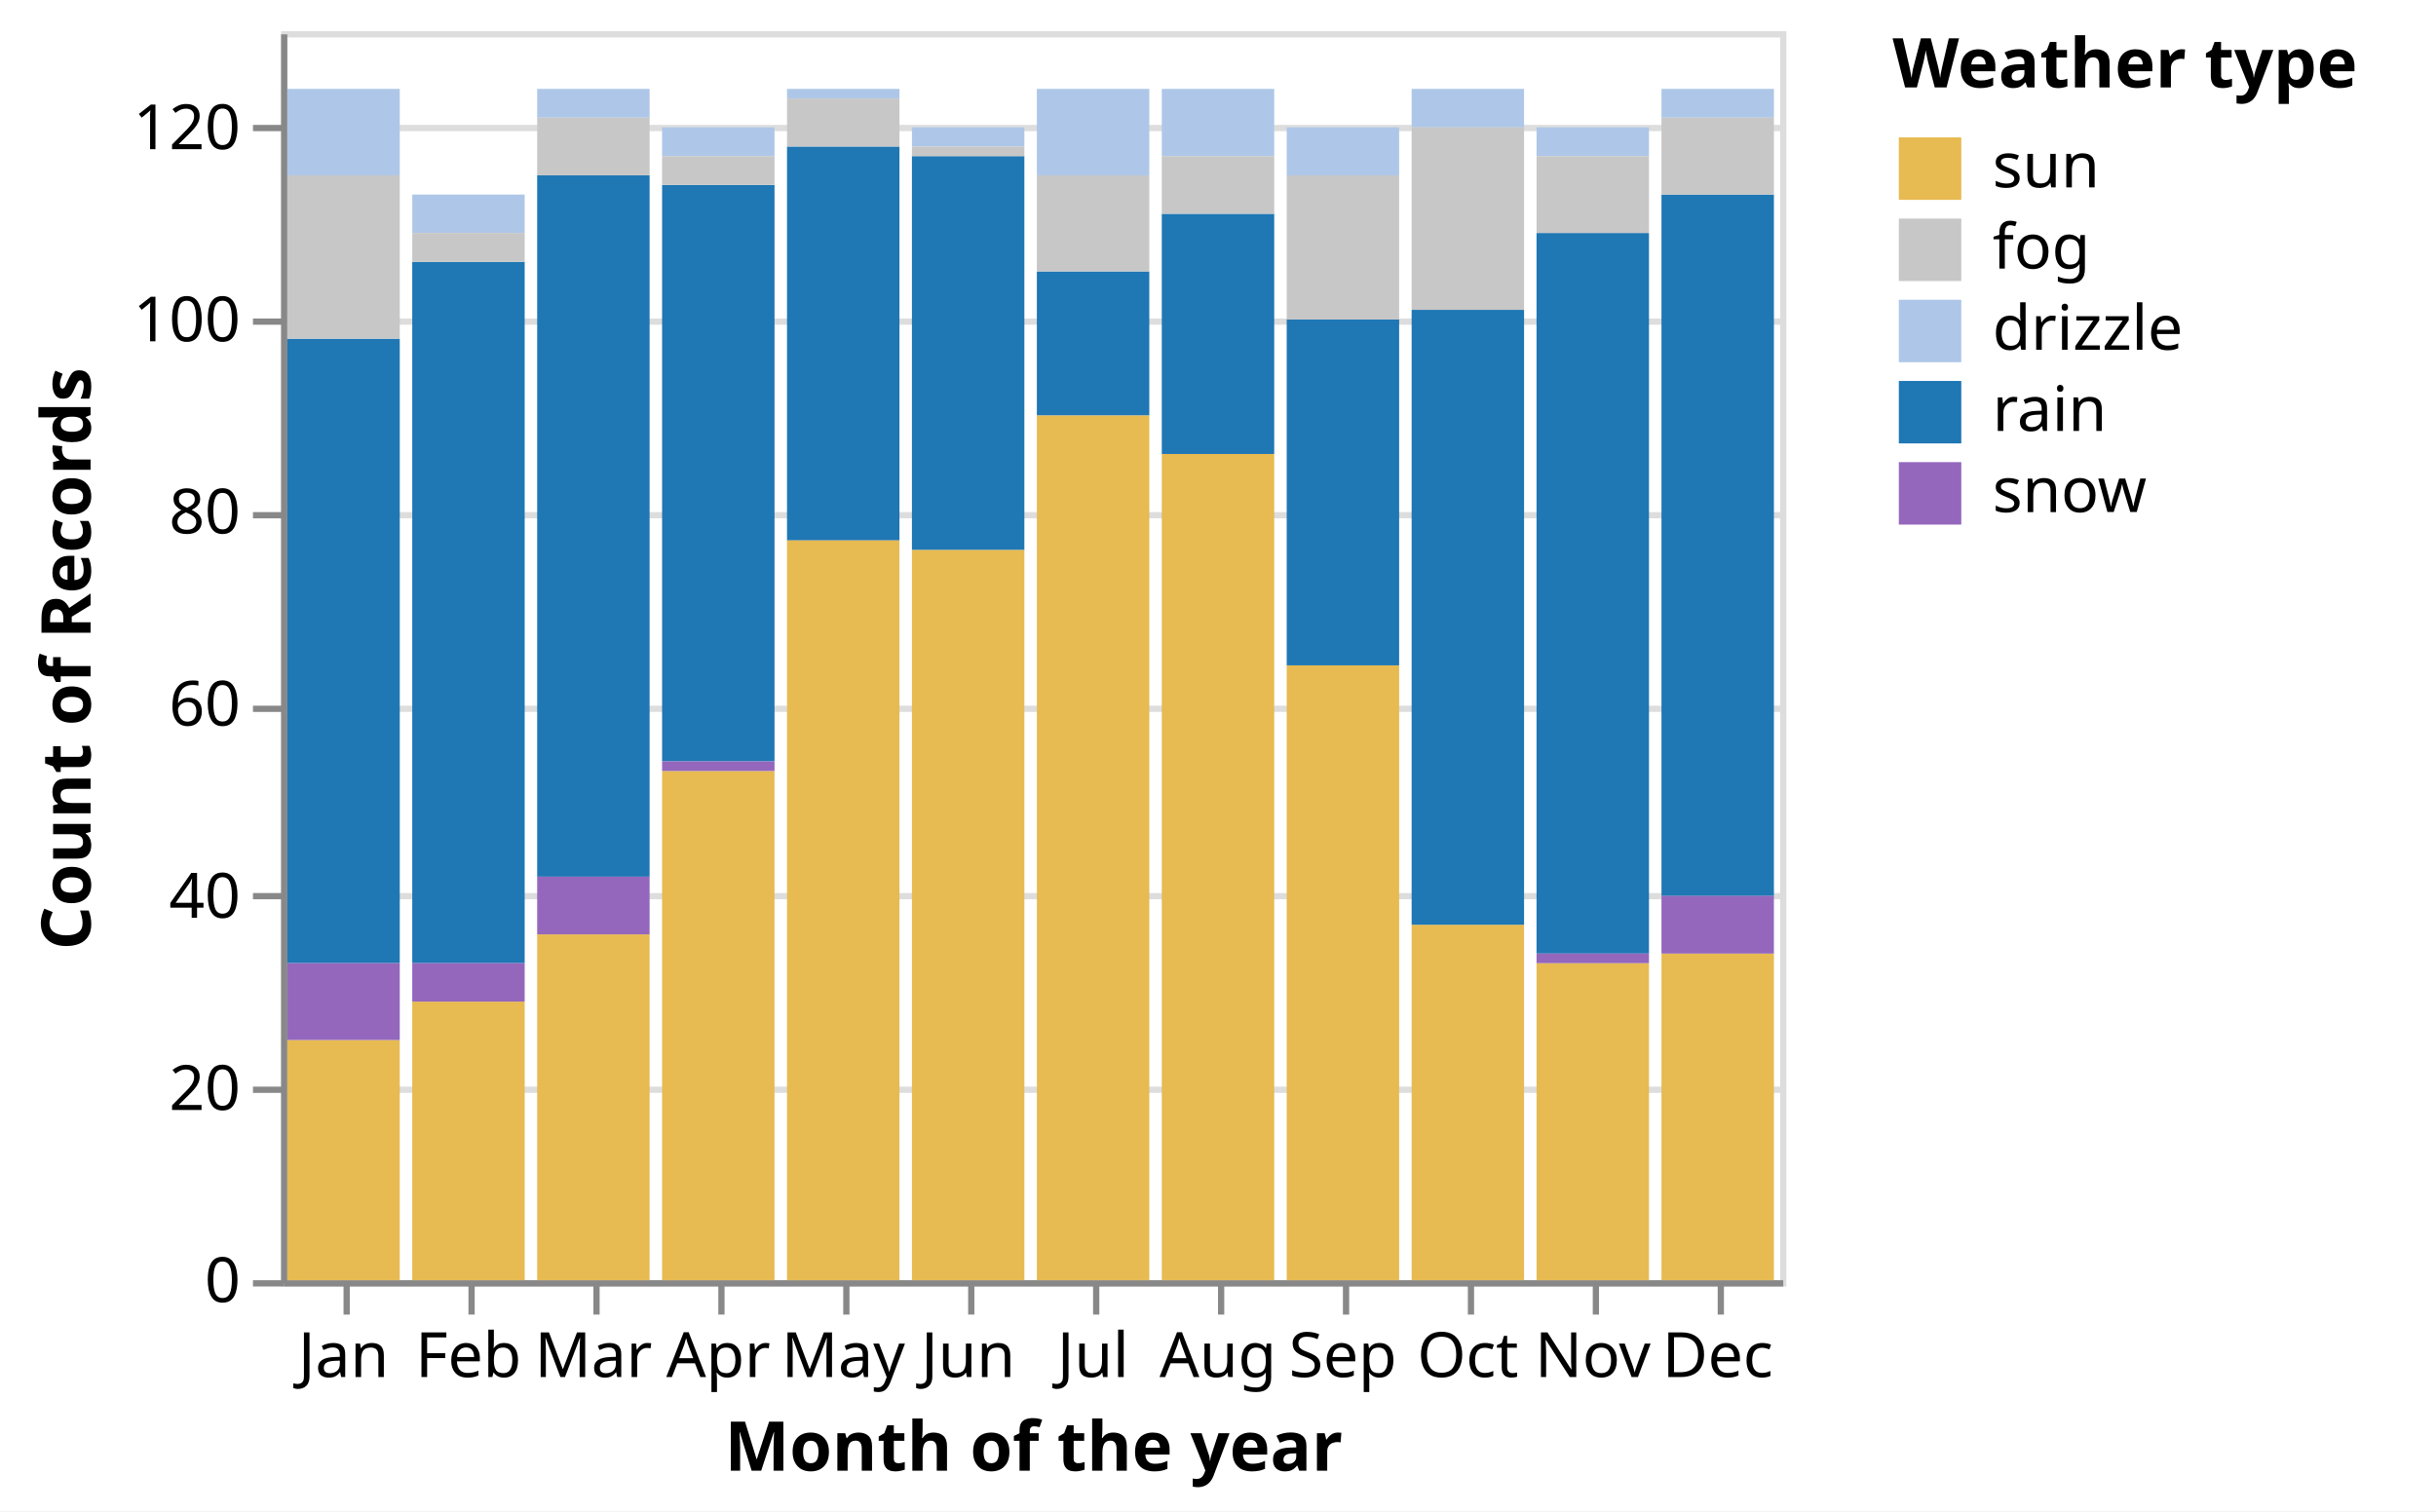
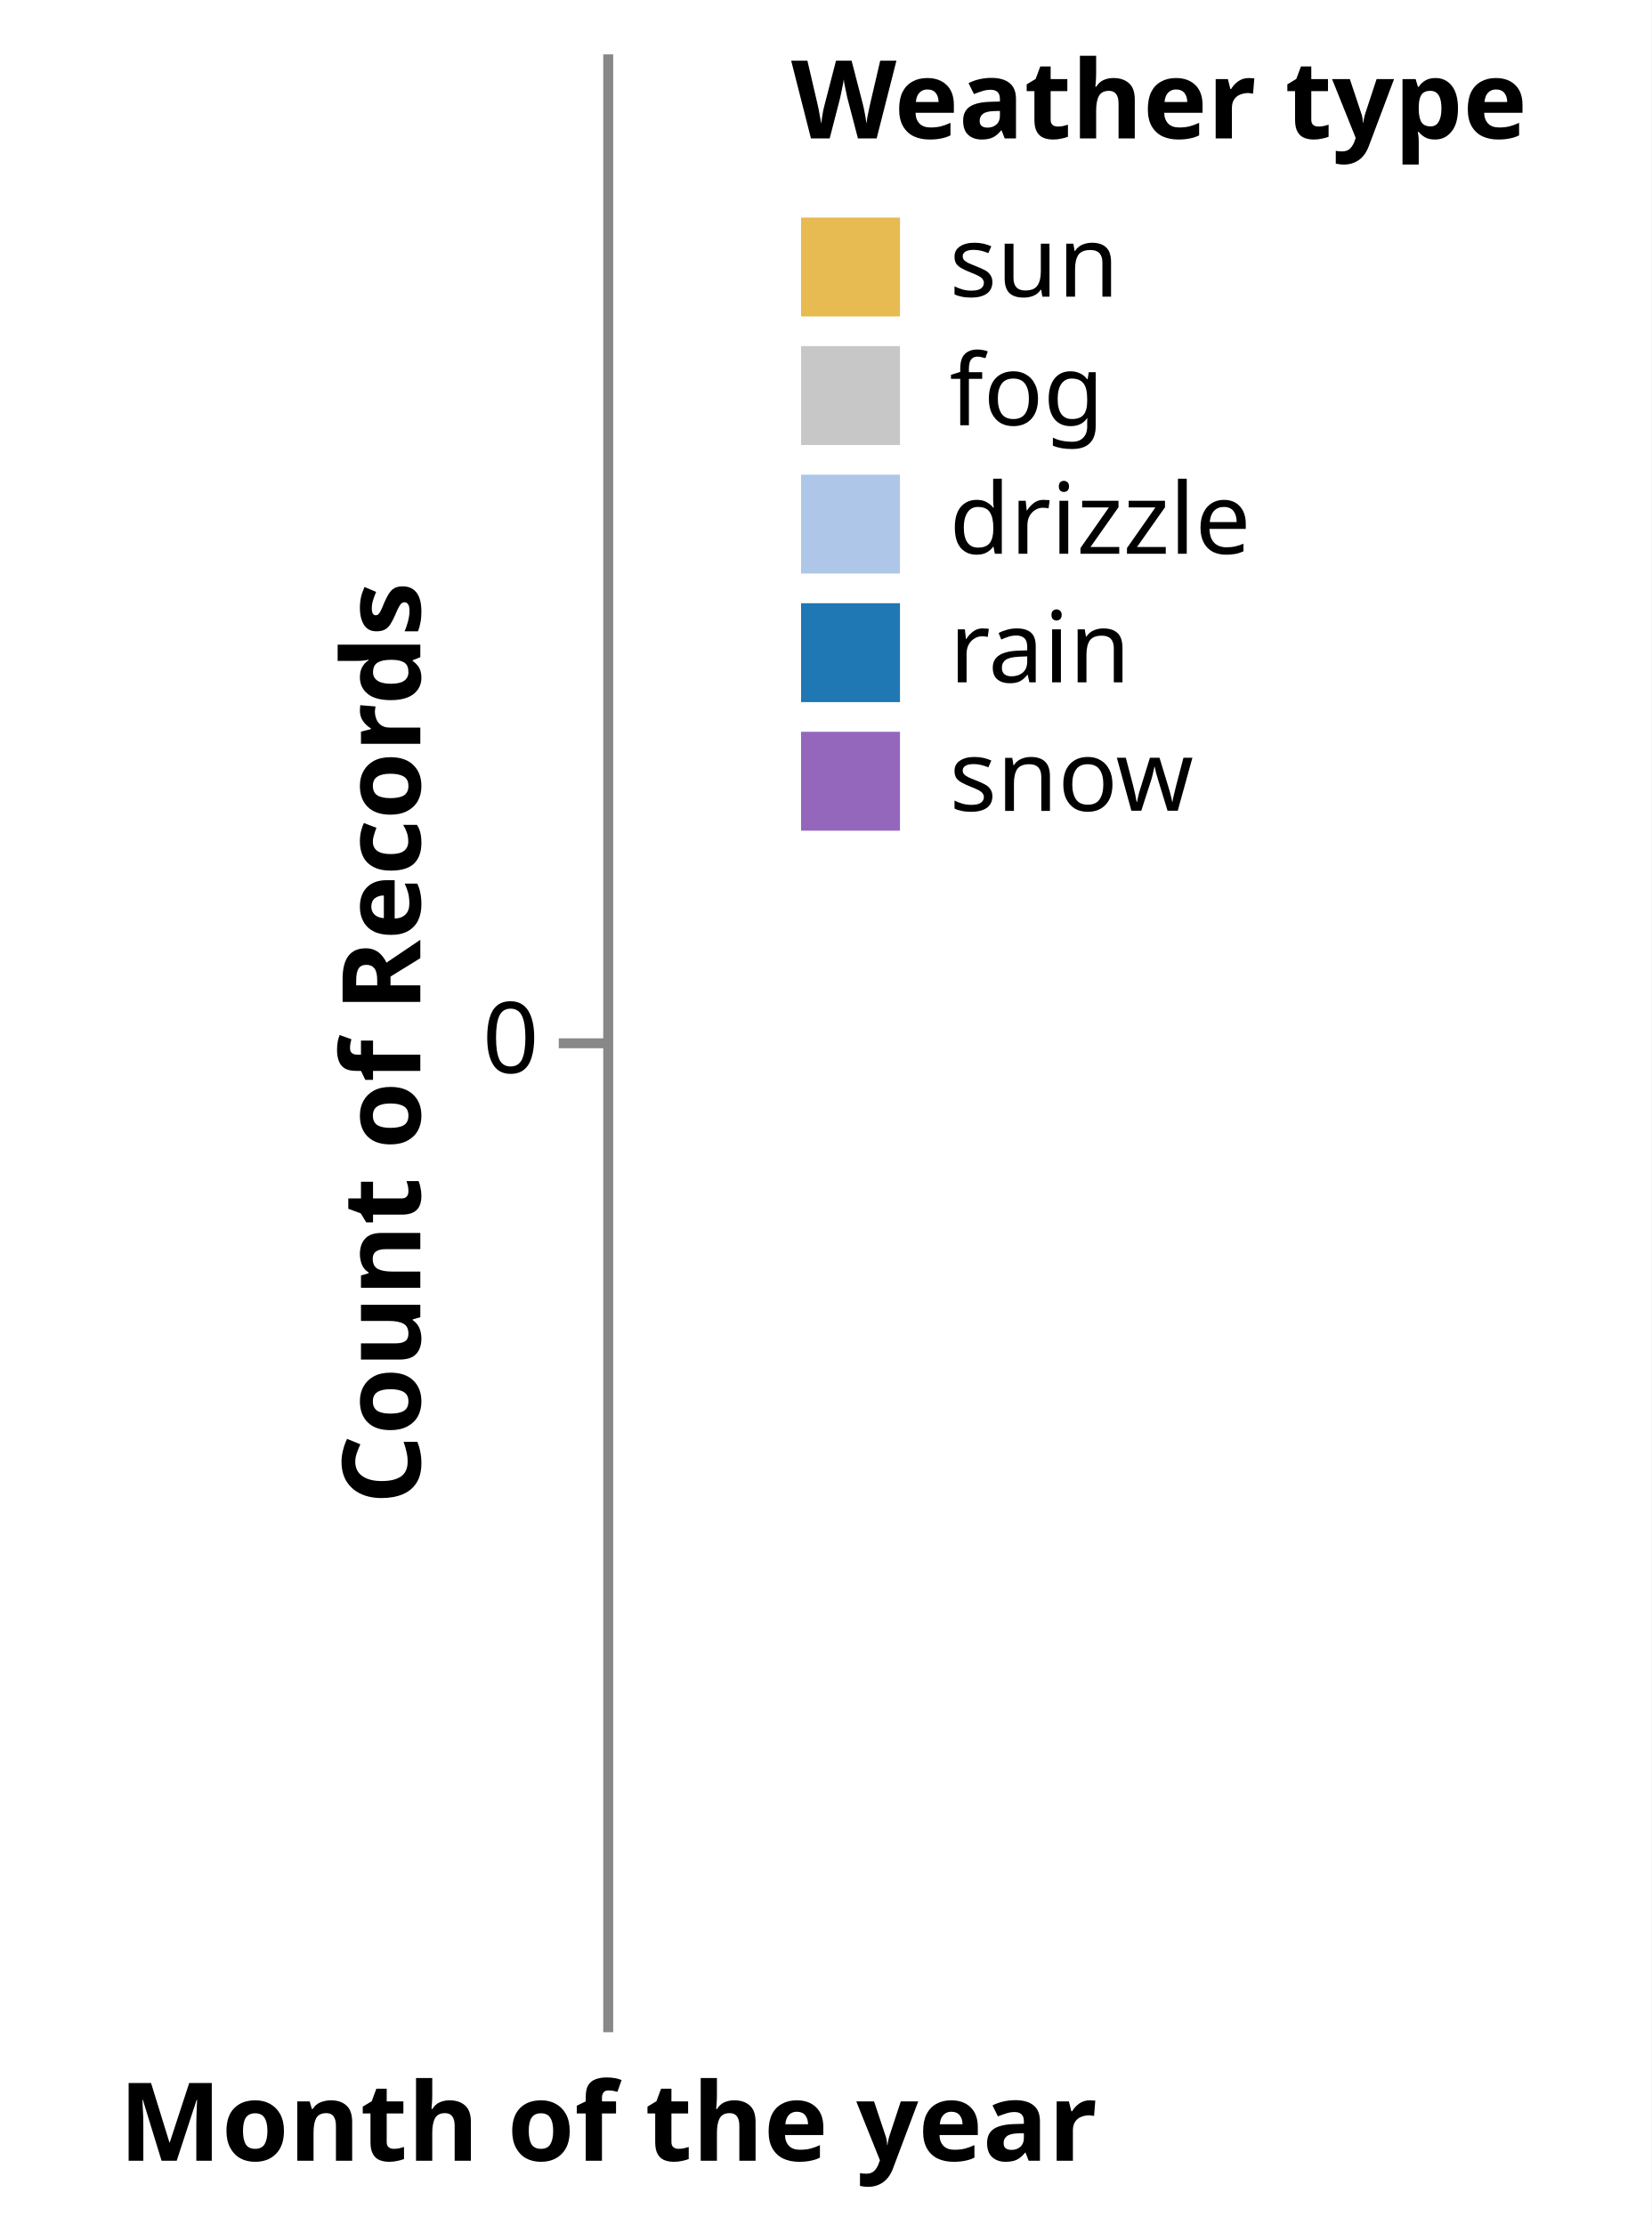
- <svg xmlns="http://www.w3.org/2000/svg" version="1.1" class="marks" width="390" height="242" viewBox="0 0 390 242">
-   <rect width="390" height="242" fill="white" />
-   <g fill="none" stroke-miterlimit="10" transform="translate(45,5)">
+ <svg xmlns="http://www.w3.org/2000/svg" version="1.1" class="marks" width="167" height="225" viewBox="0 0 167 225">
+   <rect width="167" height="225" fill="white" />
+   <g fill="none" stroke-miterlimit="10" transform="translate(61,5)">
    <g class="mark-group role-frame root" role="graphics-object" aria-roledescription="group mark container">
      <g transform="translate(0,0)">
-         <path class="background" aria-hidden="true" d="M0.5,0.5h240v200h-240Z" stroke="#ddd" />
+         <path class="background" aria-hidden="true" d="M0.5,0.5h0v200h0Z" stroke="#ddd" />
        <g>
          <g class="mark-group role-axis" aria-hidden="true">
            <g transform="translate(0.5,0.5)">
              <path class="background" aria-hidden="true" d="M0,0h0v0h0Z" pointer-events="none" />
              <g>
                <g class="mark-rule role-axis-grid" pointer-events="none">
-                   <line transform="translate(0,200)" x2="240" y2="0" stroke="#ddd" stroke-width="1" opacity="1" />
-                   <line transform="translate(0,169)" x2="240" y2="0" stroke="#ddd" stroke-width="1" opacity="1" />
-                   <line transform="translate(0,138)" x2="240" y2="0" stroke="#ddd" stroke-width="1" opacity="1" />
-                   <line transform="translate(0,108)" x2="240" y2="0" stroke="#ddd" stroke-width="1" opacity="1" />
-                   <line transform="translate(0,77)" x2="240" y2="0" stroke="#ddd" stroke-width="1" opacity="1" />
-                   <line transform="translate(0,46)" x2="240" y2="0" stroke="#ddd" stroke-width="1" opacity="1" />
-                   <line transform="translate(0,15)" x2="240" y2="0" stroke="#ddd" stroke-width="1" opacity="1" />
+                   <line transform="translate(0,100)" x2="0" y2="0" stroke="#ddd" stroke-width="1" opacity="1" />
                </g>
              </g>
              <path class="foreground" aria-hidden="true" d="" pointer-events="none" display="none" />
            </g>
          </g>
-           <g class="mark-group role-axis" role="graphics-symbol" aria-roledescription="axis" aria-label="X-axis titled 'Month of the year' for a discrete scale with 12 values: January, February, March, April, May, ending with December">
+           <g class="mark-group role-axis" role="graphics-symbol" aria-roledescription="axis" aria-label="X-axis titled 'Month of the year' for a discrete scale with 0 values: ">
            <g transform="translate(0.5,200.5)">
              <path class="background" aria-hidden="true" d="M0,0h0v0h0Z" pointer-events="none" />
              <g>
-                 <g class="mark-rule role-axis-tick" pointer-events="none">
-                   <line transform="translate(10,0)" x2="0" y2="5" stroke="#888" stroke-width="1" opacity="1" />
-                   <line transform="translate(30,0)" x2="0" y2="5" stroke="#888" stroke-width="1" opacity="1" />
-                   <line transform="translate(50,0)" x2="0" y2="5" stroke="#888" stroke-width="1" opacity="1" />
-                   <line transform="translate(70,0)" x2="0" y2="5" stroke="#888" stroke-width="1" opacity="1" />
-                   <line transform="translate(90,0)" x2="0" y2="5" stroke="#888" stroke-width="1" opacity="1" />
-                   <line transform="translate(110,0)" x2="0" y2="5" stroke="#888" stroke-width="1" opacity="1" />
-                   <line transform="translate(130,0)" x2="0" y2="5" stroke="#888" stroke-width="1" opacity="1" />
-                   <line transform="translate(150,0)" x2="0" y2="5" stroke="#888" stroke-width="1" opacity="1" />
-                   <line transform="translate(170,0)" x2="0" y2="5" stroke="#888" stroke-width="1" opacity="1" />
-                   <line transform="translate(190,0)" x2="0" y2="5" stroke="#888" stroke-width="1" opacity="1" />
-                   <line transform="translate(210,0)" x2="0" y2="5" stroke="#888" stroke-width="1" opacity="1" />
-                   <line transform="translate(230,0)" x2="0" y2="5" stroke="#888" stroke-width="1" opacity="1" />
-                 </g>
-                 <g class="mark-text role-axis-label" pointer-events="none">
-                   <text text-anchor="middle" transform="translate(9.5,15)" font-family="sans-serif" font-size="10px" fill="#000" opacity="1">Jan</text>
-                   <text text-anchor="middle" transform="translate(29.5,15)" font-family="sans-serif" font-size="10px" fill="#000" opacity="1">Feb</text>
-                   <text text-anchor="middle" transform="translate(49.5,15)" font-family="sans-serif" font-size="10px" fill="#000" opacity="1">Mar</text>
-                   <text text-anchor="middle" transform="translate(69.5,15)" font-family="sans-serif" font-size="10px" fill="#000" opacity="1">Apr</text>
-                   <text text-anchor="middle" transform="translate(89.5,15)" font-family="sans-serif" font-size="10px" fill="#000" opacity="1">May</text>
-                   <text text-anchor="middle" transform="translate(109.5,15)" font-family="sans-serif" font-size="10px" fill="#000" opacity="1">Jun</text>
-                   <text text-anchor="middle" transform="translate(129.5,15)" font-family="sans-serif" font-size="10px" fill="#000" opacity="1">Jul</text>
-                   <text text-anchor="middle" transform="translate(149.5,15)" font-family="sans-serif" font-size="10px" fill="#000" opacity="1">Aug</text>
-                   <text text-anchor="middle" transform="translate(169.5,15)" font-family="sans-serif" font-size="10px" fill="#000" opacity="1">Sep</text>
-                   <text text-anchor="middle" transform="translate(189.5,15)" font-family="sans-serif" font-size="10px" fill="#000" opacity="1">Oct</text>
-                   <text text-anchor="middle" transform="translate(209.5,15)" font-family="sans-serif" font-size="10px" fill="#000" opacity="1">Nov</text>
-                   <text text-anchor="middle" transform="translate(229.5,15)" font-family="sans-serif" font-size="10px" fill="#000" opacity="1">Dec</text>
-                 </g>
+                 <g class="mark-rule role-axis-tick" pointer-events="none" />
+                 <g class="mark-text role-axis-label" pointer-events="none" />
                <g class="mark-rule role-axis-domain" pointer-events="none">
-                   <line transform="translate(0,0)" x2="240" y2="0" stroke="#888" stroke-width="1" opacity="1" />
+                   <line transform="translate(0,0)" x2="0" y2="0" stroke="#888" stroke-width="1" opacity="1" />
                </g>
                <g class="mark-text role-axis-title" pointer-events="none">
-                   <text text-anchor="middle" transform="translate(120,30)" font-family="sans-serif" font-size="11px" font-weight="bold" fill="#000" opacity="1">Month of the year</text>
+                   <text text-anchor="middle" transform="translate(0,13)" font-family="sans-serif" font-size="11px" font-weight="bold" fill="#000" opacity="1">Month of the year</text>
                </g>
              </g>
              <path class="foreground" aria-hidden="true" d="" pointer-events="none" display="none" />
            </g>
          </g>
-           <g class="mark-group role-axis" role="graphics-symbol" aria-roledescription="axis" aria-label="Y-axis titled 'Count of Records' for a linear scale with values from 0 to 130">
+           <g class="mark-group role-axis" role="graphics-symbol" aria-roledescription="axis" aria-label="Y-axis titled 'Count of Records' for a linear scale with values from 0 to 0">
            <g transform="translate(0.5,0.5)">
              <path class="background" aria-hidden="true" d="M0,0h0v0h0Z" pointer-events="none" />
              <g>
                <g class="mark-rule role-axis-tick" pointer-events="none">
-                   <line transform="translate(0,200)" x2="-5" y2="0" stroke="#888" stroke-width="1" opacity="1" />
-                   <line transform="translate(0,169)" x2="-5" y2="0" stroke="#888" stroke-width="1" opacity="1" />
-                   <line transform="translate(0,138)" x2="-5" y2="0" stroke="#888" stroke-width="1" opacity="1" />
-                   <line transform="translate(0,108)" x2="-5" y2="0" stroke="#888" stroke-width="1" opacity="1" />
-                   <line transform="translate(0,77)" x2="-5" y2="0" stroke="#888" stroke-width="1" opacity="1" />
-                   <line transform="translate(0,46)" x2="-5" y2="0" stroke="#888" stroke-width="1" opacity="1" />
-                   <line transform="translate(0,15)" x2="-5" y2="0" stroke="#888" stroke-width="1" opacity="1" />
+                   <line transform="translate(0,100)" x2="-5" y2="0" stroke="#888" stroke-width="1" opacity="1" />
                </g>
                <g class="mark-text role-axis-label" pointer-events="none">
-                   <text text-anchor="end" transform="translate(-7,203)" font-family="sans-serif" font-size="10px" fill="#000" opacity="1">0</text>
-                   <text text-anchor="end" transform="translate(-7,172.2308)" font-family="sans-serif" font-size="10px" fill="#000" opacity="1">20</text>
-                   <text text-anchor="end" transform="translate(-7,141.4615)" font-family="sans-serif" font-size="10px" fill="#000" opacity="1">40</text>
-                   <text text-anchor="end" transform="translate(-7,110.6923)" font-family="sans-serif" font-size="10px" fill="#000" opacity="1">60</text>
-                   <text text-anchor="end" transform="translate(-7,79.92308)" font-family="sans-serif" font-size="10px" fill="#000" opacity="1">80</text>
-                   <text text-anchor="end" transform="translate(-7,49.15385)" font-family="sans-serif" font-size="10px" fill="#000" opacity="1">100</text>
-                   <text text-anchor="end" transform="translate(-7,18.38462)" font-family="sans-serif" font-size="10px" fill="#000" opacity="1">120</text>
+                   <text text-anchor="end" transform="translate(-7,103)" font-family="sans-serif" font-size="10px" fill="#000" opacity="1">0</text>
                </g>
                <g class="mark-rule role-axis-domain" pointer-events="none">
                  <line transform="translate(0,200)" x2="0" y2="-200" stroke="#888" stroke-width="1" opacity="1" />
                </g>
                <g class="mark-text role-axis-title" pointer-events="none">
-                   <text text-anchor="middle" transform="translate(-29,100) rotate(-90) translate(0,-2)" font-family="sans-serif" font-size="11px" font-weight="bold" fill="#000" opacity="1">Count of Records</text>
+                   <text text-anchor="middle" transform="translate(-17,100) rotate(-90) translate(0,-2)" font-family="sans-serif" font-size="11px" font-weight="bold" fill="#000" opacity="1">Count of Records</text>
                </g>
              </g>
              <path class="foreground" aria-hidden="true" d="" pointer-events="none" display="none" />
            </g>
          </g>
-           <g class="mark-rect role-mark marks" role="graphics-object" aria-roledescription="rect mark container">
-             <path aria-label="Month of the year: Dec; Count of Records: 3; Weather type: drizzle" role="graphics-symbol" aria-roledescription="bar" d="M221,9.231h18v4.615h-18Z" fill="#aec7e8" />
-             <path aria-label="Month of the year: Jan; Count of Records: 65; Weather type: rain" role="graphics-symbol" aria-roledescription="bar" d="M1,49.231h18v100h-18Z" fill="#1f77b4" />
-             <path aria-label="Month of the year: Jan; Count of Records: 25; Weather type: sun" role="graphics-symbol" aria-roledescription="bar" d="M1,161.538h18v38.462h-18Z" fill="#e7ba52" />
-             <path aria-label="Month of the year: Jan; Count of Records: 8; Weather type: snow" role="graphics-symbol" aria-roledescription="bar" d="M1,149.231h18v12.308h-18Z" fill="#9467bd" />
-             <path aria-label="Month of the year: Jan; Count of Records: 9; Weather type: drizzle" role="graphics-symbol" aria-roledescription="bar" d="M1,9.231h18v13.846h-18Z" fill="#aec7e8" />
-             <path aria-label="Month of the year: Feb; Count of Records: 29; Weather type: sun" role="graphics-symbol" aria-roledescription="bar" d="M21,155.385h18v44.615h-18Z" fill="#e7ba52" />
-             <path aria-label="Month of the year: Feb; Count of Records: 73; Weather type: rain" role="graphics-symbol" aria-roledescription="bar" d="M21,36.923h18v112.308h-18Z" fill="#1f77b4" />
-             <path aria-label="Month of the year: Feb; Count of Records: 4; Weather type: drizzle" role="graphics-symbol" aria-roledescription="bar" d="M21,26.154h18v6.154h-18Z" fill="#aec7e8" />
-             <path aria-label="Month of the year: Feb; Count of Records: 4; Weather type: snow" role="graphics-symbol" aria-roledescription="bar" d="M21,149.231h18v6.154h-18Z" fill="#9467bd" />
-             <path aria-label="Month of the year: Mar; Count of Records: 73; Weather type: rain" role="graphics-symbol" aria-roledescription="bar" d="M41,23.077h18v112.308h-18Z" fill="#1f77b4" />
-             <path aria-label="Month of the year: Mar; Count of Records: 36; Weather type: sun" role="graphics-symbol" aria-roledescription="bar" d="M41,144.615h18v55.385h-18Z" fill="#e7ba52" />
-             <path aria-label="Month of the year: Mar; Count of Records: 6; Weather type: snow" role="graphics-symbol" aria-roledescription="bar" d="M41,135.385h18v9.231h-18Z" fill="#9467bd" />
-             <path aria-label="Month of the year: Mar; Count of Records: 3; Weather type: drizzle" role="graphics-symbol" aria-roledescription="bar" d="M41,9.231h18v4.615h-18Z" fill="#aec7e8" />
-             <path aria-label="Month of the year: Apr; Count of Records: 53; Weather type: sun" role="graphics-symbol" aria-roledescription="bar" d="M61,118.462h18v81.538h-18Z" fill="#e7ba52" />
-             <path aria-label="Month of the year: Apr; Count of Records: 60; Weather type: rain" role="graphics-symbol" aria-roledescription="bar" d="M61,24.615h18v92.308h-18Z" fill="#1f77b4" />
-             <path aria-label="Month of the year: Apr; Count of Records: 1; Weather type: snow" role="graphics-symbol" aria-roledescription="bar" d="M61,116.923h18v1.538h-18Z" fill="#9467bd" />
-             <path aria-label="Month of the year: Apr; Count of Records: 3; Weather type: drizzle" role="graphics-symbol" aria-roledescription="bar" d="M61,15.385h18v4.615h-18Z" fill="#aec7e8" />
-             <path aria-label="Month of the year: May; Count of Records: 41; Weather type: rain" role="graphics-symbol" aria-roledescription="bar" d="M81,18.462h18v63.077h-18Z" fill="#1f77b4" />
-             <path aria-label="Month of the year: May; Count of Records: 77; Weather type: sun" role="graphics-symbol" aria-roledescription="bar" d="M81,81.538h18v118.462h-18Z" fill="#e7ba52" />
-             <path aria-label="Month of the year: May; Count of Records: 1; Weather type: drizzle" role="graphics-symbol" aria-roledescription="bar" d="M81,9.231h18v1.538h-18Z" fill="#aec7e8" />
-             <path aria-label="Month of the year: Jun; Count of Records: 41; Weather type: rain" role="graphics-symbol" aria-roledescription="bar" d="M101,20h18v63.077h-18Z" fill="#1f77b4" />
-             <path aria-label="Month of the year: Jun; Count of Records: 76; Weather type: sun" role="graphics-symbol" aria-roledescription="bar" d="M101,83.077h18v116.923h-18Z" fill="#e7ba52" />
-             <path aria-label="Month of the year: Jun; Count of Records: 2; Weather type: drizzle" role="graphics-symbol" aria-roledescription="bar" d="M101,15.385h18v3.077h-18Z" fill="#aec7e8" />
-             <path aria-label="Month of the year: Jul; Count of Records: 15; Weather type: rain" role="graphics-symbol" aria-roledescription="bar" d="M121,38.462h18v23.077h-18Z" fill="#1f77b4" />
-             <path aria-label="Month of the year: Jul; Count of Records: 90; Weather type: sun" role="graphics-symbol" aria-roledescription="bar" d="M121,61.538h18v138.462h-18Z" fill="#e7ba52" />
-             <path aria-label="Month of the year: Jul; Count of Records: 9; Weather type: drizzle" role="graphics-symbol" aria-roledescription="bar" d="M121,9.231h18v13.846h-18Z" fill="#aec7e8" />
-             <path aria-label="Month of the year: Jul; Count of Records: 10; Weather type: fog" role="graphics-symbol" aria-roledescription="bar" d="M121,23.077h18v15.385h-18Z" fill="#c7c7c7" />
-             <path aria-label="Month of the year: Aug; Count of Records: 86; Weather type: sun" role="graphics-symbol" aria-roledescription="bar" d="M141,67.692h18v132.308h-18Z" fill="#e7ba52" />
-             <path aria-label="Month of the year: Aug; Count of Records: 25; Weather type: rain" role="graphics-symbol" aria-roledescription="bar" d="M141,29.231h18v38.462h-18Z" fill="#1f77b4" />
-             <path aria-label="Month of the year: Aug; Count of Records: 7; Weather type: drizzle" role="graphics-symbol" aria-roledescription="bar" d="M141,9.231h18v10.769h-18Z" fill="#aec7e8" />
-             <path aria-label="Month of the year: Sep; Count of Records: 64; Weather type: sun" role="graphics-symbol" aria-roledescription="bar" d="M161,101.538h18v98.462h-18Z" fill="#e7ba52" />
-             <path aria-label="Month of the year: Sep; Count of Records: 36; Weather type: rain" role="graphics-symbol" aria-roledescription="bar" d="M161,46.154h18v55.385h-18Z" fill="#1f77b4" />
-             <path aria-label="Month of the year: Sep; Count of Records: 15; Weather type: fog" role="graphics-symbol" aria-roledescription="bar" d="M161,23.077h18v23.077h-18Z" fill="#c7c7c7" />
-             <path aria-label="Month of the year: Sep; Count of Records: 5; Weather type: drizzle" role="graphics-symbol" aria-roledescription="bar" d="M161,15.385h18v7.692h-18Z" fill="#aec7e8" />
-             <path aria-label="Month of the year: Oct; Count of Records: 37; Weather type: sun" role="graphics-symbol" aria-roledescription="bar" d="M181,143.077h18v56.923h-18Z" fill="#e7ba52" />
-             <path aria-label="Month of the year: Oct; Count of Records: 4; Weather type: drizzle" role="graphics-symbol" aria-roledescription="bar" d="M181,9.231h18v6.154h-18Z" fill="#aec7e8" />
-             <path aria-label="Month of the year: Oct; Count of Records: 64; Weather type: rain" role="graphics-symbol" aria-roledescription="bar" d="M181,44.615h18v98.462h-18Z" fill="#1f77b4" />
-             <path aria-label="Month of the year: Nov; Count of Records: 75; Weather type: rain" role="graphics-symbol" aria-roledescription="bar" d="M201,32.308h18v115.385h-18Z" fill="#1f77b4" />
-             <path aria-label="Month of the year: Nov; Count of Records: 33; Weather type: sun" role="graphics-symbol" aria-roledescription="bar" d="M201,149.231h18v50.769h-18Z" fill="#e7ba52" />
-             <path aria-label="Month of the year: Nov; Count of Records: 3; Weather type: drizzle" role="graphics-symbol" aria-roledescription="bar" d="M201,15.385h18v4.615h-18Z" fill="#aec7e8" />
-             <path aria-label="Month of the year: Nov; Count of Records: 8; Weather type: fog" role="graphics-symbol" aria-roledescription="bar" d="M201,20h18v12.308h-18Z" fill="#c7c7c7" />
-             <path aria-label="Month of the year: Dec; Count of Records: 73; Weather type: rain" role="graphics-symbol" aria-roledescription="bar" d="M221,26.154h18v112.308h-18Z" fill="#1f77b4" />
-             <path aria-label="Month of the year: Dec; Count of Records: 34; Weather type: sun" role="graphics-symbol" aria-roledescription="bar" d="M221,147.692h18v52.308h-18Z" fill="#e7ba52" />
-             <path aria-label="Month of the year: Dec; Count of Records: 6; Weather type: snow" role="graphics-symbol" aria-roledescription="bar" d="M221,138.462h18v9.231h-18Z" fill="#9467bd" />
-             <path aria-label="Month of the year: Mar; Count of Records: 6; Weather type: fog" role="graphics-symbol" aria-roledescription="bar" d="M41,13.846h18v9.231h-18Z" fill="#c7c7c7" />
-             <path aria-label="Month of the year: Apr; Count of Records: 3; Weather type: fog" role="graphics-symbol" aria-roledescription="bar" d="M61,20h18v4.615h-18Z" fill="#c7c7c7" />
-             <path aria-label="Month of the year: May; Count of Records: 5; Weather type: fog" role="graphics-symbol" aria-roledescription="bar" d="M81,10.769h18v7.692h-18Z" fill="#c7c7c7" />
-             <path aria-label="Month of the year: Aug; Count of Records: 6; Weather type: fog" role="graphics-symbol" aria-roledescription="bar" d="M141,20h18v9.231h-18Z" fill="#c7c7c7" />
-             <path aria-label="Month of the year: Oct; Count of Records: 19; Weather type: fog" role="graphics-symbol" aria-roledescription="bar" d="M181,15.385h18v29.231h-18Z" fill="#c7c7c7" />
-             <path aria-label="Month of the year: Jan; Count of Records: 17; Weather type: fog" role="graphics-symbol" aria-roledescription="bar" d="M1,23.077h18v26.154h-18Z" fill="#c7c7c7" />
-             <path aria-label="Month of the year: Nov; Count of Records: 1; Weather type: snow" role="graphics-symbol" aria-roledescription="bar" d="M201,147.692h18v1.538h-18Z" fill="#9467bd" />
-             <path aria-label="Month of the year: Dec; Count of Records: 8; Weather type: fog" role="graphics-symbol" aria-roledescription="bar" d="M221,13.846h18v12.308h-18Z" fill="#c7c7c7" />
-             <path aria-label="Month of the year: Feb; Count of Records: 3; Weather type: fog" role="graphics-symbol" aria-roledescription="bar" d="M21,32.308h18v4.615h-18Z" fill="#c7c7c7" />
-             <path aria-label="Month of the year: Jun; Count of Records: 1; Weather type: fog" role="graphics-symbol" aria-roledescription="bar" d="M101,18.462h18v1.538h-18Z" fill="#c7c7c7" />
-           </g>
+           <g class="mark-rect role-mark marks" role="graphics-symbol" aria-roledescription="rect mark container" />
          <g class="mark-group role-legend" role="graphics-symbol" aria-roledescription="legend" aria-label="Symbol legend titled 'Weather type' for fill color with 5 values: sun, fog, drizzle, rain, snow">
-             <g transform="translate(258,0)">
+             <g transform="translate(19,0)">
              <path class="background" aria-hidden="true" d="M0,0h82v79h-82Z" pointer-events="none" />
              <g>
                <g class="mark-group role-legend-entry">
                  <g transform="translate(0,16)">
                    <path class="background" aria-hidden="true" d="M0,0h0v0h0Z" pointer-events="none" />
                    <g>
                      <g class="mark-group role-scope" role="graphics-object" aria-roledescription="group mark container">
                        <g transform="translate(0,0)">
                          <path class="background" aria-hidden="true" d="M0,0h48v11h-48Z" pointer-events="none" opacity="1" />
                          <g>
                            <g class="mark-symbol role-legend-symbol" pointer-events="none">
                              <path transform="translate(6,6)" d="M-5,-5h10v10h-10Z" fill="#e7ba52" stroke-width="1.5" opacity="1" />
                            </g>
                            <g class="mark-text role-legend-label" pointer-events="none">
                              <text text-anchor="start" transform="translate(16,9)" font-family="sans-serif" font-size="10px" fill="#000" opacity="1">sun</text>
                            </g>
                          </g>
                          <path class="foreground" aria-hidden="true" d="" pointer-events="none" display="none" />
                        </g>
                        <g transform="translate(0,13)">
                          <path class="background" aria-hidden="true" d="M0,0h48v11h-48Z" pointer-events="none" opacity="1" />
                          <g>
                            <g class="mark-symbol role-legend-symbol" pointer-events="none">
                              <path transform="translate(6,6)" d="M-5,-5h10v10h-10Z" fill="#c7c7c7" stroke-width="1.5" opacity="1" />
                            </g>
                            <g class="mark-text role-legend-label" pointer-events="none">
                              <text text-anchor="start" transform="translate(16,9)" font-family="sans-serif" font-size="10px" fill="#000" opacity="1">fog</text>
                            </g>
                          </g>
                          <path class="foreground" aria-hidden="true" d="" pointer-events="none" display="none" />
                        </g>
                        <g transform="translate(0,26)">
                          <path class="background" aria-hidden="true" d="M0,0h48v11h-48Z" pointer-events="none" opacity="1" />
                          <g>
                            <g class="mark-symbol role-legend-symbol" pointer-events="none">
                              <path transform="translate(6,6)" d="M-5,-5h10v10h-10Z" fill="#aec7e8" stroke-width="1.5" opacity="1" />
                            </g>
                            <g class="mark-text role-legend-label" pointer-events="none">
                              <text text-anchor="start" transform="translate(16,9)" font-family="sans-serif" font-size="10px" fill="#000" opacity="1">drizzle</text>
                            </g>
                          </g>
                          <path class="foreground" aria-hidden="true" d="" pointer-events="none" display="none" />
                        </g>
                        <g transform="translate(0,39)">
                          <path class="background" aria-hidden="true" d="M0,0h48v11h-48Z" pointer-events="none" opacity="1" />
                          <g>
                            <g class="mark-symbol role-legend-symbol" pointer-events="none">
                              <path transform="translate(6,6)" d="M-5,-5h10v10h-10Z" fill="#1f77b4" stroke-width="1.5" opacity="1" />
                            </g>
                            <g class="mark-text role-legend-label" pointer-events="none">
                              <text text-anchor="start" transform="translate(16,9)" font-family="sans-serif" font-size="10px" fill="#000" opacity="1">rain</text>
                            </g>
                          </g>
                          <path class="foreground" aria-hidden="true" d="" pointer-events="none" display="none" />
                        </g>
                        <g transform="translate(0,52)">
                          <path class="background" aria-hidden="true" d="M0,0h48v11h-48Z" pointer-events="none" opacity="1" />
                          <g>
                            <g class="mark-symbol role-legend-symbol" pointer-events="none">
                              <path transform="translate(6,6)" d="M-5,-5h10v10h-10Z" fill="#9467bd" stroke-width="1.5" opacity="1" />
                            </g>
                            <g class="mark-text role-legend-label" pointer-events="none">
                              <text text-anchor="start" transform="translate(16,9)" font-family="sans-serif" font-size="10px" fill="#000" opacity="1">snow</text>
                            </g>
                          </g>
                          <path class="foreground" aria-hidden="true" d="" pointer-events="none" display="none" />
                        </g>
                      </g>
                    </g>
                    <path class="foreground" aria-hidden="true" d="" pointer-events="none" display="none" />
                  </g>
                </g>
                <g class="mark-text role-legend-title" pointer-events="none">
                  <text text-anchor="start" transform="translate(0,9)" font-family="sans-serif" font-size="11px" font-weight="bold" fill="#000" opacity="1">Weather type</text>
                </g>
              </g>
              <path class="foreground" aria-hidden="true" d="" pointer-events="none" display="none" />
            </g>
          </g>
        </g>
        <path class="foreground" aria-hidden="true" d="" display="none" />
      </g>
    </g>
  </g>
</svg>
